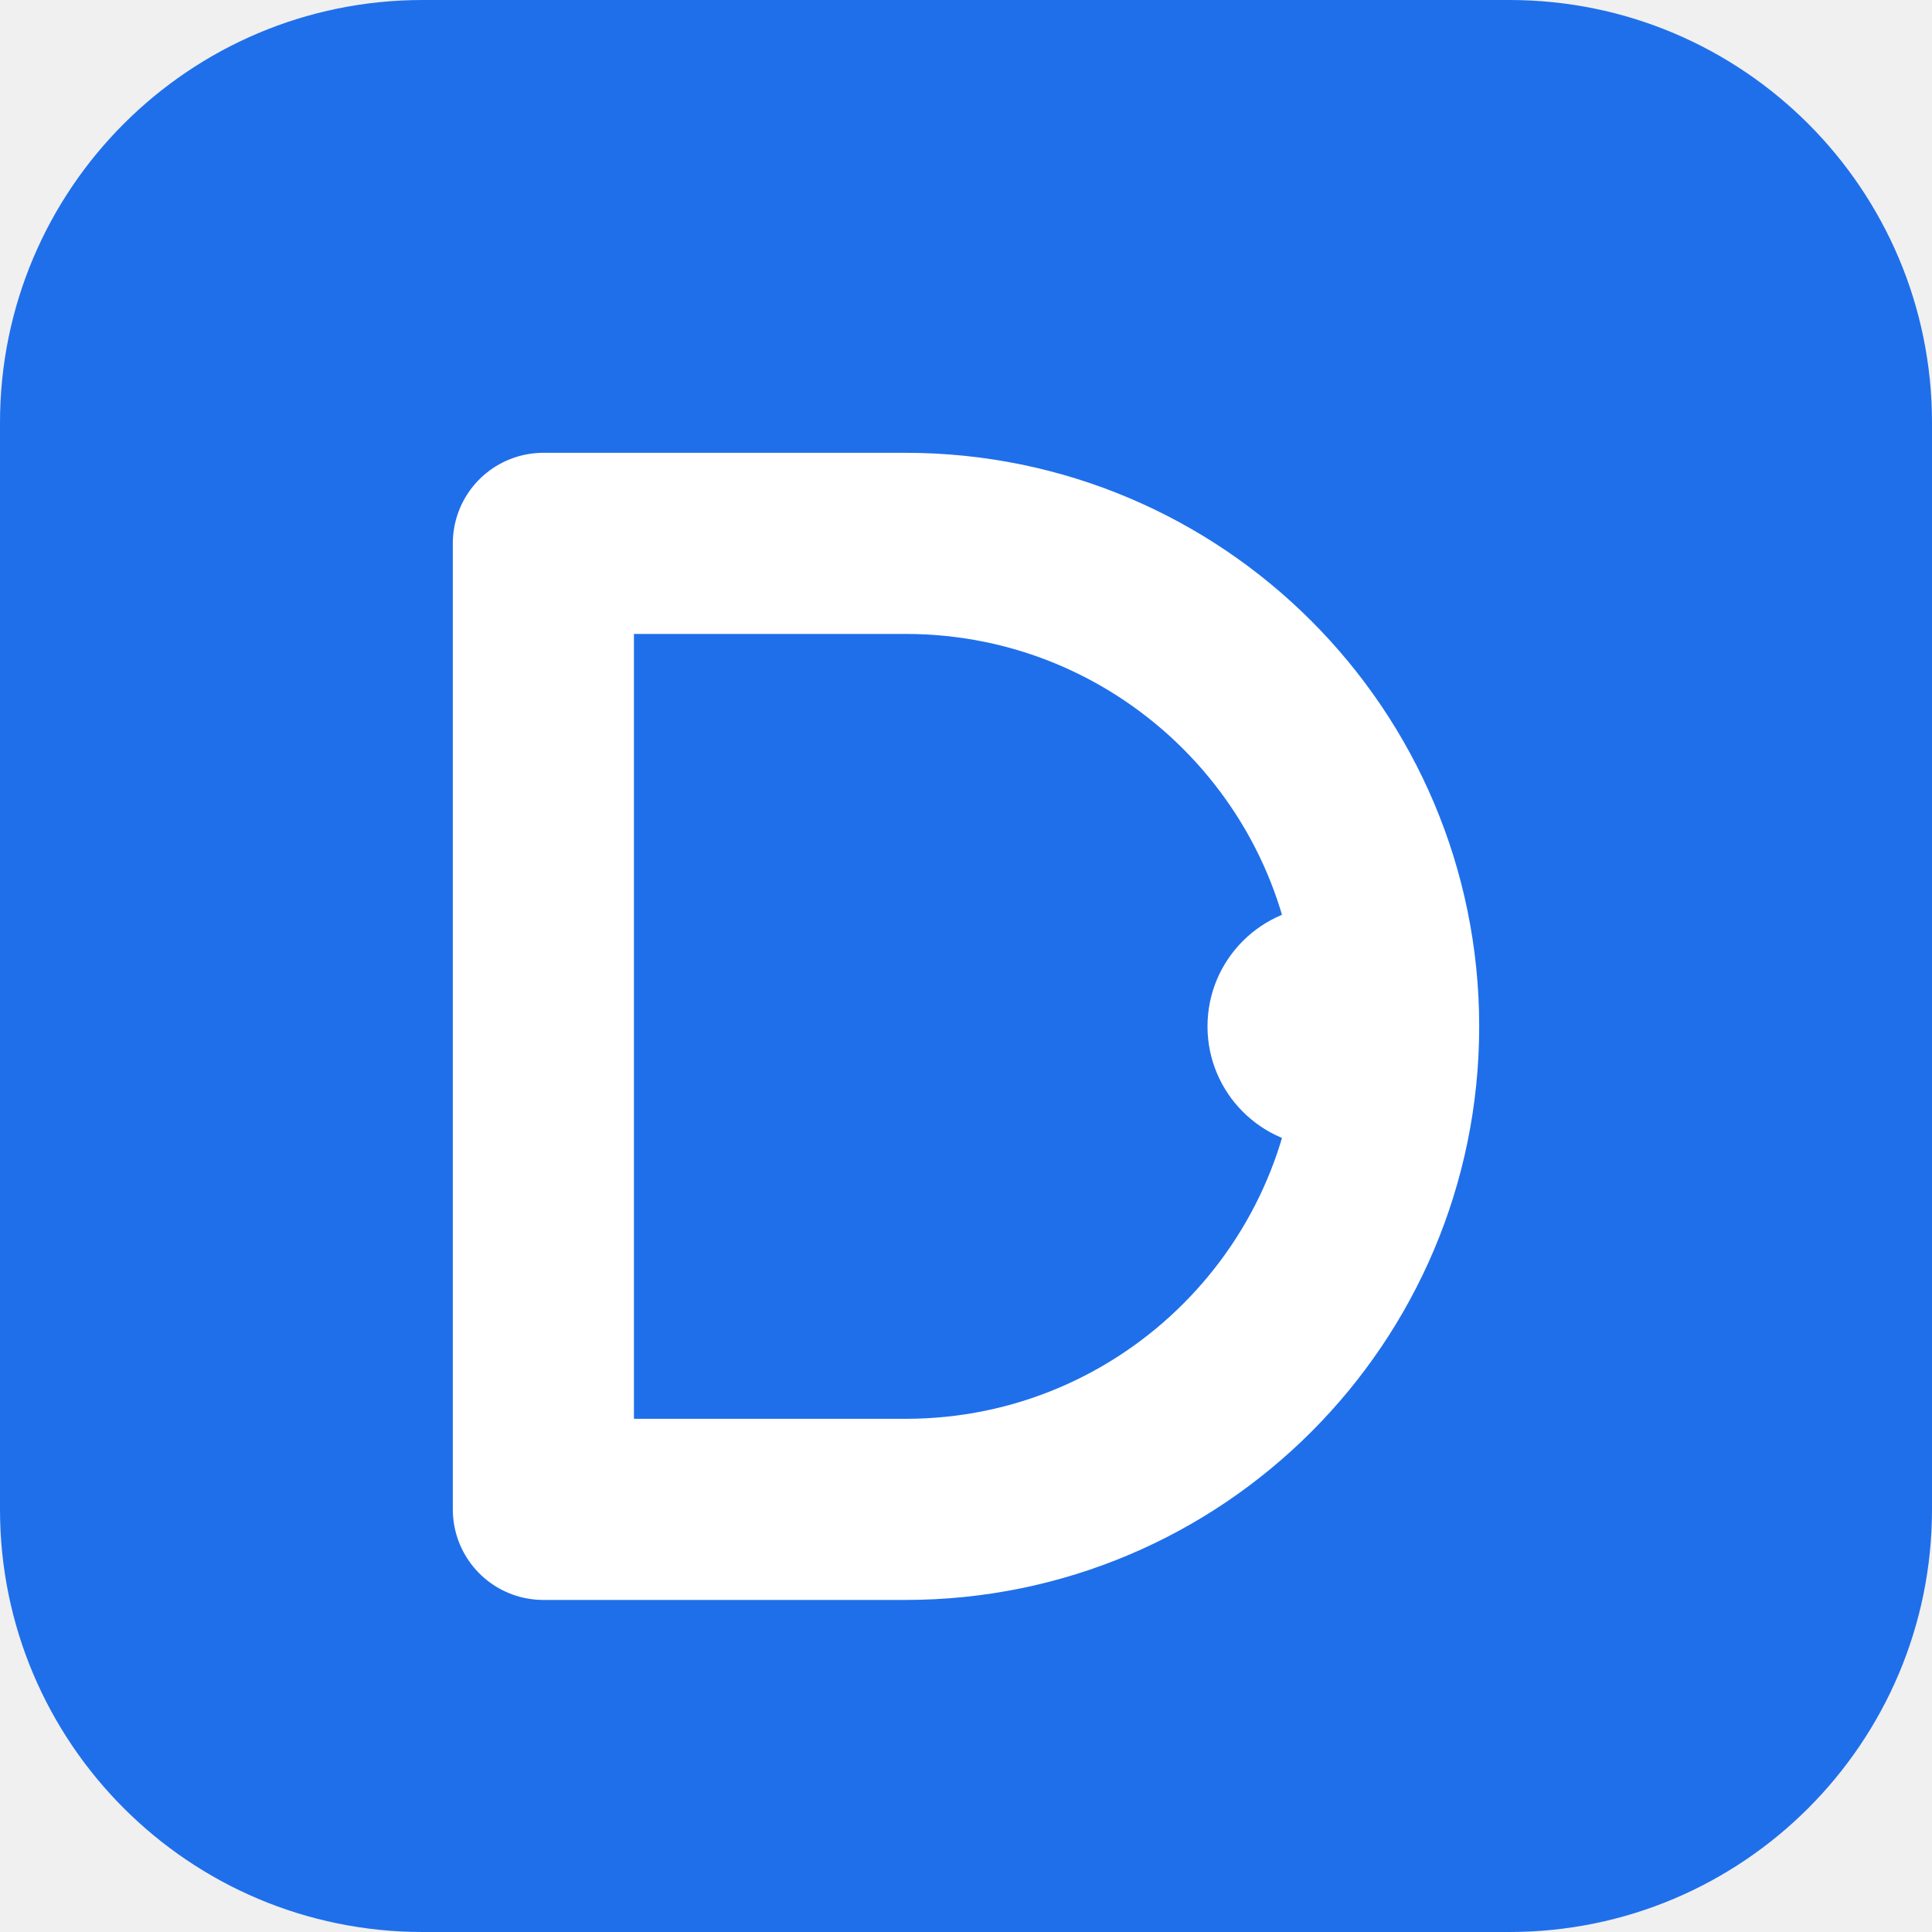
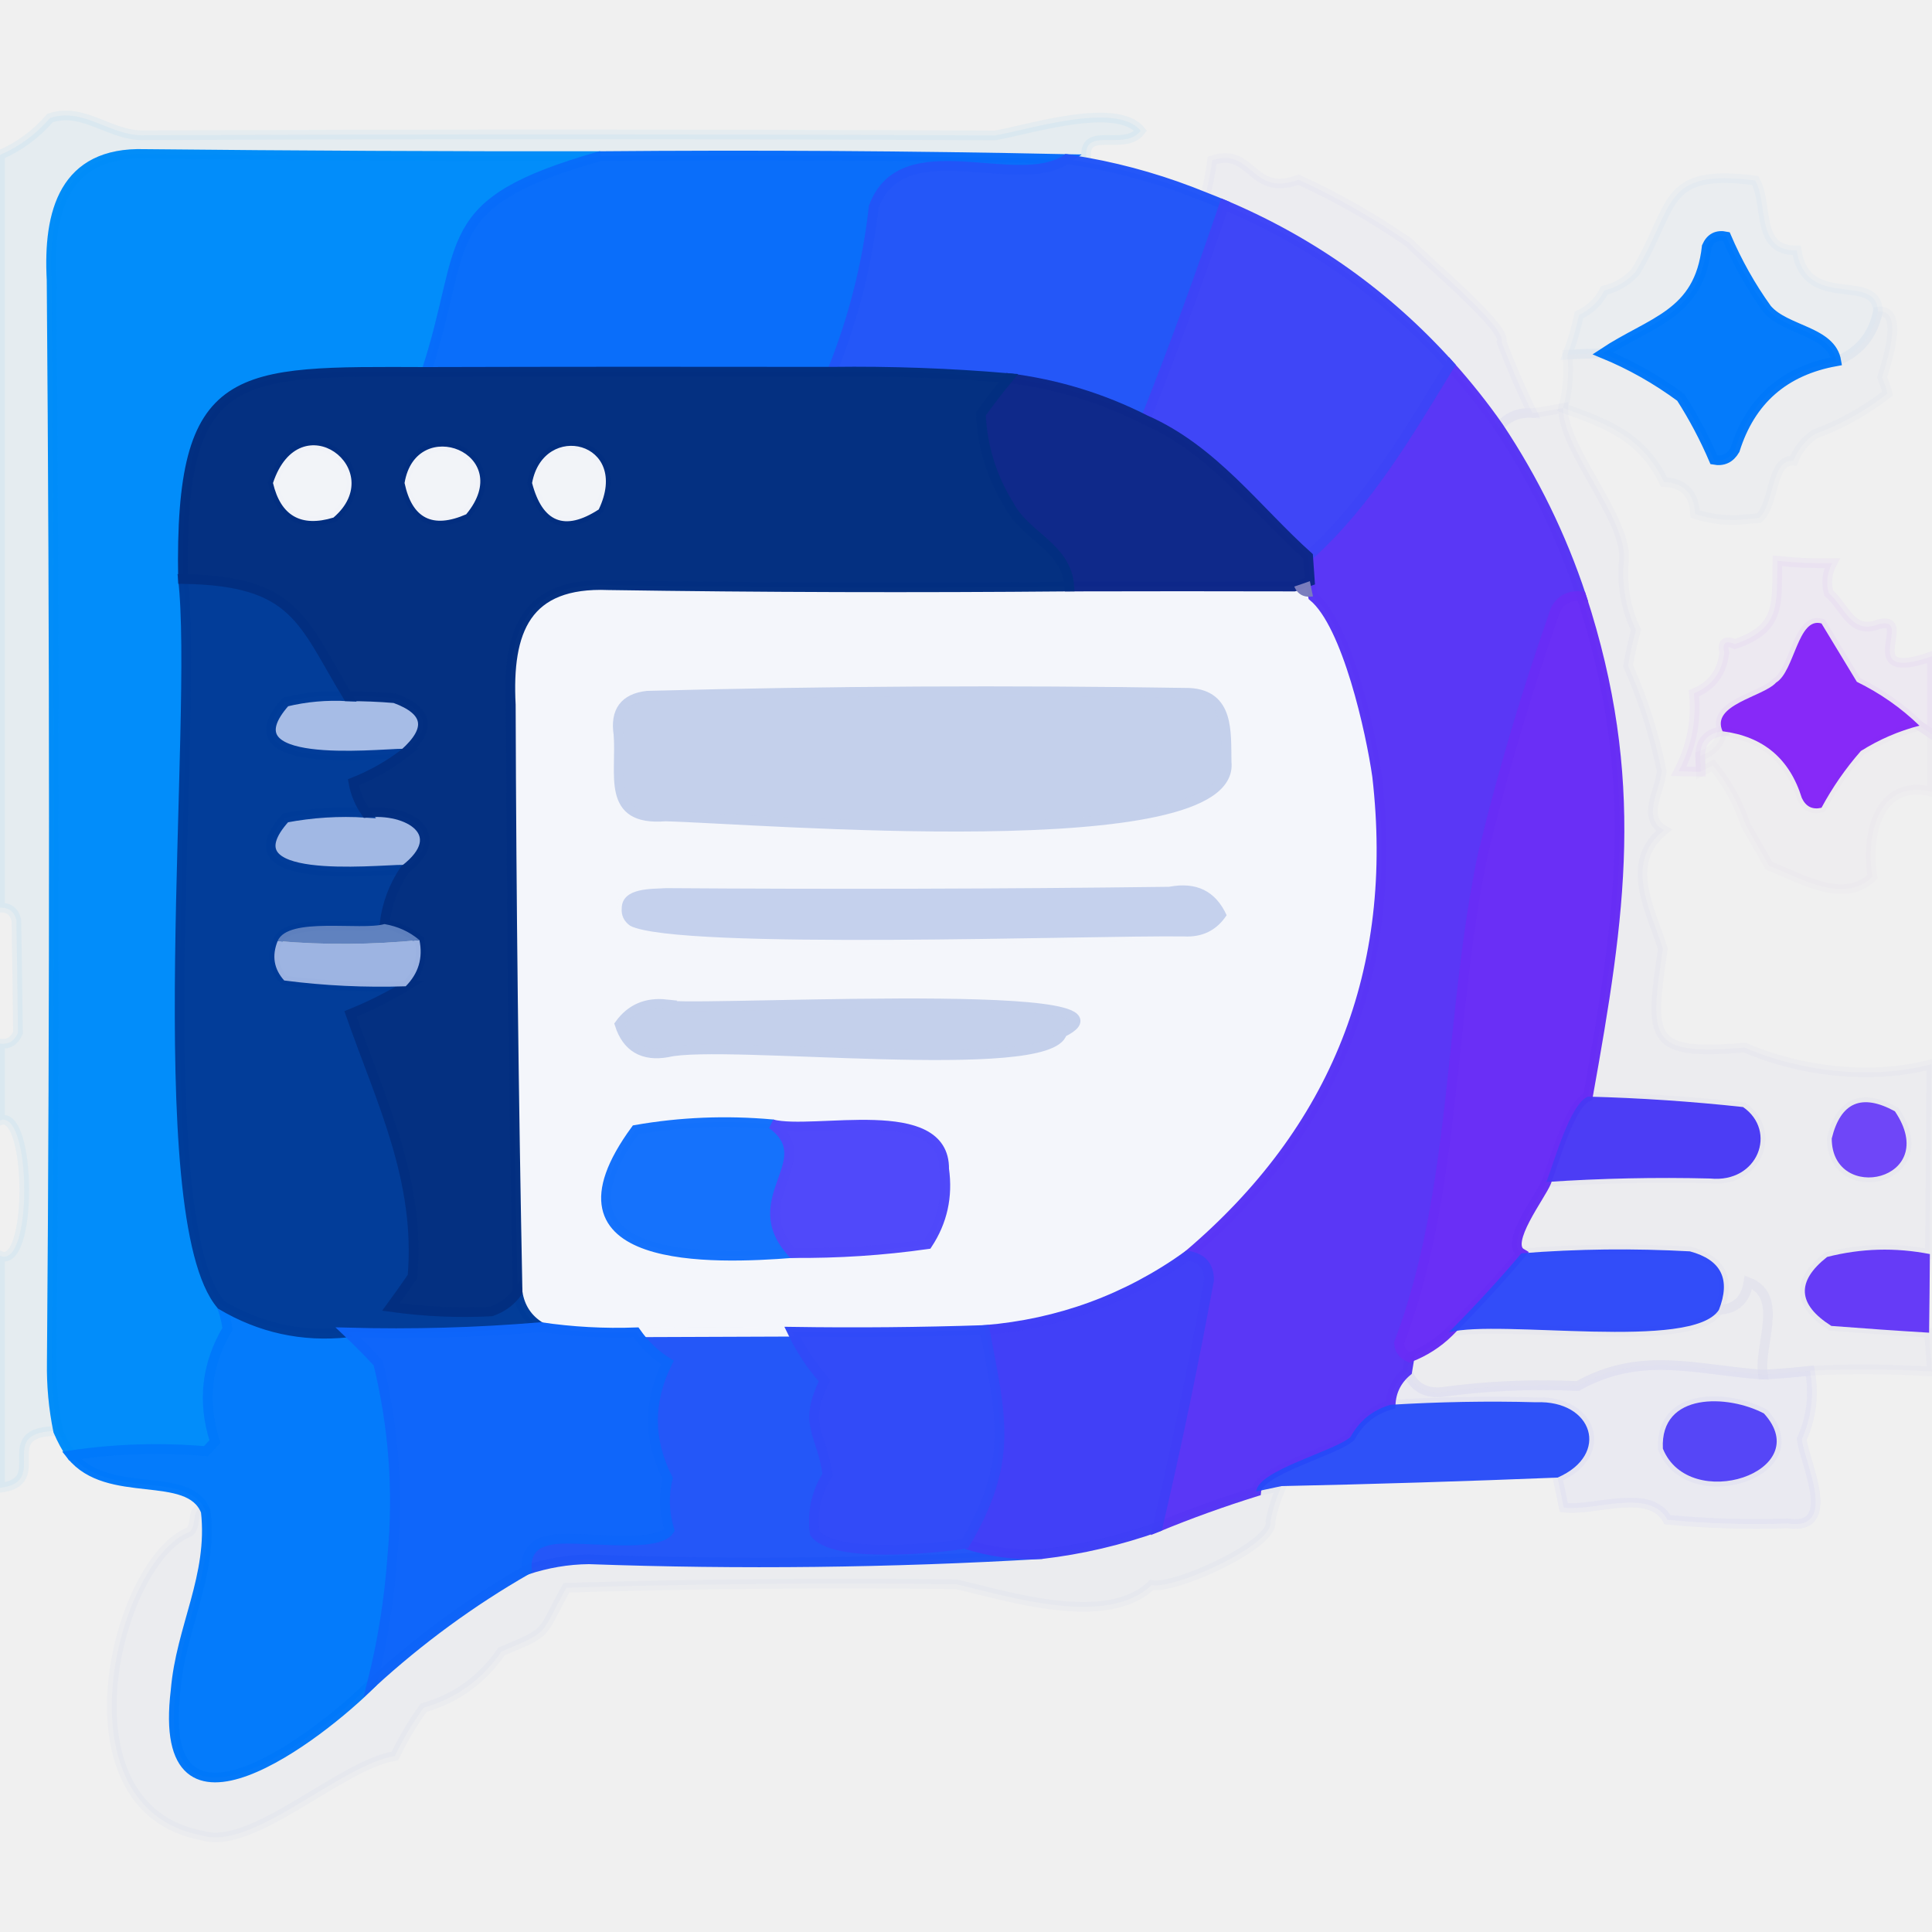
- <svg xmlns="http://www.w3.org/2000/svg" viewBox="0 0 64 64" width="64" height="64" role="img" aria-label="describeadmin">
-   <rect width="64" height="64" rx="14" fill="#1f6feb" />
-   <path d="M18 18h12a16 16 0 0 1 0 32H18z" fill="none" stroke="#fff" stroke-width="6" stroke-linejoin="round" />
-   <circle cx="44" cy="34" r="4" fill="#fff" />
+ <svg xmlns="http://www.w3.org/2000/svg" version="1.1" width="100px" height="100px" style="shape-rendering:geometricPrecision; text-rendering:geometricPrecision; image-rendering:optimizeQuality; fill-rule:evenodd; clip-rule:evenodd">
+   <g>
+     <path fill="#008cfa" fill-opacity="0.992" stroke="#008cfa" stroke-width="0.5" stroke-opacity="0.992" d="M 31.06,8.08 c -8.56,2.44 -6.77,4.36 -9,11.17 c -9.89,-0.03 -12.77,-0.27 -12.59,10.72 c 0.83,7 -1.91,33.03 1.98,37.57 c 0.16,0.4 0.26,0.81 0.32,1.24 c -1.09,1.84 -1.31,3.78 -0.65,5.83 c -0.15,0.16 -0.3,0.33 -0.46,0.5 c -2.33,-0.2 -4.65,-0.13 -6.97,0.21 c -0.27,-0.39 -0.49,-0.81 -0.68,-1.25 c -0.24,-1.17 -0.35,-2.36 -0.33,-3.56 c 0.15,-18.67 0.14,-37.35 -0.01,-56.02 c -0.19,-3.51 0.64,-6.65 4.81,-6.52 c 7.86,0.08 15.71,0.12 23.58,0.11 Z" />
+   </g>
+   <g>
+     <path fill="#069bfb" fill-opacity="0.047" stroke="#069bfb" stroke-width="0.5" stroke-opacity="0.047" d="M 56.26,8.41 c -0.35,-0.06 -0.7,-0.12 -1.05,-0.18 c -8.05,-0.17 -16.1,-0.22 -24.15,-0.15 c -7.87,0.01 -15.72,-0.03 -23.58,-0.11 c -4.17,-0.13 -5,3.01 -4.81,6.52 c 0.15,18.67 0.16,37.35 0.01,56.02 c -0.02,1.2 0.09,2.39 0.33,3.56 c -3.39,-0.03 -0.33,2.62 -3.01,2.94 c 0,-4 0,-8 0,-12.01 c 1.71,0.75 1.64,-7.64 0,-7.01 c 0,-1.33 0,-2.65 0,-3.97 c 0.44,0.05 0.75,-0.14 0.93,-0.56 c -0.02,-1.94 -0.05,-3.88 -0.08,-5.83 c -0.11,-0.45 -0.39,-0.67 -0.85,-0.65 c 0,-12.99 0,-25.97 0,-38.96 c 1,-0.43 1.86,-1.07 2.59,-1.91 c 1.75,-0.59 3.14,0.97 4.92,0.89 c 14.66,-0.06 29.32,-0.06 43.99,0.01 c 1.68,-0.28 6.3,-1.78 7.54,-0.24 c -0.87,1.14 -3.18,-0.42 -2.78,1.64 Z" />
+   </g>
+   <g>
+     <path fill="#086cfa" fill-opacity="0.988" stroke="#086cfa" stroke-width="0.5" stroke-opacity="0.988" d="M 31.06,8.08 c 8.05,-0.07 16.1,-0.02 24.15,0.15 c -2.54,1.75 -8.5,-1.57 -9.99,2.48 c -0.33,2.94 -1.05,5.78 -2.16,8.53 c -7,-0.01 -14,-0.01 -21,0.01 c 2.23,-6.81 0.44,-8.73 9,-11.17 Z" />
+   </g>
+   <g>
+     <path fill="#0179fb" fill-opacity="0.984" stroke="#0179fb" stroke-width="0.5" stroke-opacity="0.984" d="M 95.05,18.7 c -2.69,0.48 -4.44,2.01 -5.25,4.59 c -0.25,0.43 -0.61,0.6 -1.09,0.51 c -0.48,-1.12 -1.05,-2.2 -1.71,-3.23 c -1.26,-0.93 -2.6,-1.69 -4.04,-2.28 c 2.51,-1.67 4.99,-1.98 5.38,-5.53 c 0.2,-0.45 0.53,-0.62 1.01,-0.52 c 0.56,1.31 1.26,2.57 2.11,3.75 c 0.97,1.14 3.33,1.13 3.59,2.71 Z M 11.45,67.54 c 2.02,1.2 4.2,1.68 6.56,1.43 c 0.54,0.51 1.06,1.04 1.56,1.58 c 0.8,3.28 1.05,6.6 0.74,9.96 c -0.16,2.25 -0.51,4.46 -1.05,6.6 c -2.68,2.71 -11.25,9.3 -10.17,0.38 c 0.27,-3.26 1.94,-5.9 1.56,-9.26 c -0.86,-2.21 -5.06,-0.55 -6.96,-2.91 c 2.32,-0.34 4.64,-0.41 6.97,-0.21 c 0.16,-0.17 0.31,-0.34 0.46,-0.5 c -0.66,-2.05 -0.44,-3.99 0.65,-5.83 c -0.06,-0.43 -0.16,-0.84 -0.32,-1.24 Z" />
+   </g>
+   <g>
+     <path fill="#2255f8" fill-opacity="0.988" stroke="#2255f8" stroke-width="0.5" stroke-opacity="0.988" d="M 55.21,8.23 c 0.35,0.06 0.7,0.12 1.05,0.18 c 2.1,0.38 4.13,0.98 6.11,1.79 c 0.33,0.13 0.66,0.26 0.99,0.4 c -1.26,3.73 -2.62,7.44 -4.08,11.13 c -2.23,-1.13 -4.59,-1.85 -7.08,-2.16 c -3.04,-0.26 -6.09,-0.37 -9.14,-0.33 c 1.11,-2.75 1.83,-5.59 2.16,-8.53 c 1.49,-4.05 7.45,-0.73 9.99,-2.48 Z M 32.92,68.96 c 2.69,-0.01 5.38,-0.02 8.08,-0.03 c 0.44,0.92 1,1.77 1.68,2.53 c -1.15,2.32 -0.15,2.69 0.15,4.87 c -0.59,0.94 -0.8,1.95 -0.66,3.02 c 0.94,1.33 6.23,0.8 7.78,0.56 c 1.29,0.42 2.62,0.6 3.98,0.53 c -7.81,0.46 -15.63,0.55 -23.45,0.27 c -1.1,0.01 -2.17,0.2 -3.21,0.54 c -0.07,-0.86 0.33,-1.37 1.19,-1.53 c 1.17,-0.31 5.55,0.51 6.19,-0.52 c -0.27,-0.89 -0.3,-1.79 -0.09,-2.68 c -1.01,-1.99 -1.01,-3.99 -0.01,-6 c -0.65,-0.41 -1.19,-0.93 -1.63,-1.56 Z" />
+   </g>
+   <g>
+     <path fill="#4c44f3" fill-opacity="0.039" stroke="#4c44f3" stroke-width="0.5" stroke-opacity="0.039" d="M 72.84,70.98 c 0.3,0.77 0.88,1.13 1.73,1.08 c 2.36,-0.33 4.73,-0.43 7.09,-0.32 c 3.3,-1.84 6.08,-0.84 9.59,-0.59 c 0.81,-0.04 1.62,-0.11 2.43,-0.2 c 0.23,1.21 0.09,2.39 -0.42,3.54 c 0.12,1.18 1.94,4.77 -0.73,4.36 c -2.08,0.07 -4.15,0.01 -6.22,-0.19 c -0.93,-1.68 -3.79,-0.42 -5.37,-0.63 c -0.1,-0.52 -0.21,-1.03 -0.32,-1.55 c 2.74,-1.19 1.83,-4.02 -1.11,-3.9 c -2.51,-0.07 -5.02,-0.02 -7.53,0.13 c 0.03,-0.7 0.32,-1.28 0.86,-1.73 Z M 86.07,74.98 c 1.36,3.38 7.98,1.2 5.23,-1.82 c -1.85,-0.98 -5.38,-1.12 -5.23,1.82 Z" />
+   </g>
+   <g>
+     <path fill="#f4f6fb" fill-opacity="0.992" stroke="#f4f6fb" stroke-width="0.5" stroke-opacity="0.992" d="M 55.35,30.36 c 3.88,-0.01 7.76,-0.01 11.64,0 c 0.18,0.41 0.5,0.58 0.97,0.51 c 1.77,1.45 3,7.05 3.32,9.32 c 1.15,10.02 -2.12,18.29 -9.81,24.8 c -3.15,2.25 -6.65,3.53 -10.5,3.85 c -3.32,0.11 -6.65,0.14 -9.97,0.09 c -2.7,0.01 -5.39,0.02 -8.08,0.03 c -1.65,0.06 -3.3,-0.03 -4.93,-0.27 c -0.68,-0.41 -1.08,-1.02 -1.2,-1.81 c -0.2,-10.12 -0.32,-20.26 -0.35,-30.39 c -0.2,-3.85 0.78,-6.37 5.05,-6.2 c 7.95,0.12 15.9,0.14 23.86,0.07 Z M 32.01,38 c 0.17,2.07 -0.68,4.51 2.43,4.26 c 4.63,0.11 29.61,2.22 29.05,-2.82 c -0.03,-1.54 0.15,-3.47 -1.93,-3.58 c -9.35,-0.15 -18.7,-0.1 -28.06,0.15 c -1.17,0.13 -1.67,0.8 -1.49,1.99 Z M 32.18,47.01 c -0.03,0.38 0.12,0.68 0.44,0.91 c 2.5,1.27 23.98,0.48 28.66,0.55 c 0.96,0.05 1.7,-0.32 2.21,-1.1 c -0.57,-1.25 -1.56,-1.74 -2.98,-1.47 c -8.67,0.11 -17.35,0.13 -26.03,0.07 c -0.71,0.05 -2.28,-0.05 -2.3,1.04 Z M 32.07,53.02 c 0.38,1.19 1.22,1.68 2.49,1.45 c 2.88,-0.69 19.82,1.31 20.42,-1.02 c 5.25,-2.58 -21.03,-0.98 -20.5,-1.47 c -1.03,-0.11 -1.83,0.24 -2.41,1.04 Z M 41.02,64.86 c 2.35,0.02 4.68,-0.13 6.99,-0.46 c 0.77,-1.17 1.06,-2.46 0.86,-3.89 c 0.04,-3.57 -6.74,-1.76 -8.91,-2.32 c -2.38,-0.21 -4.73,-0.12 -7.06,0.29 c -5.18,7.08 4.08,6.69 8.12,6.38 Z" />
+   </g>
+   <g>
+     <path fill="#c4d0ec" fill-opacity="0.992" d="M 32.18,47.01 c 0.02,-1.09 1.59,-0.99 2.3,-1.04 c 8.68,0.06 17.36,0.04 26.03,-0.07 c 1.42,-0.27 2.41,0.22 2.98,1.47 c -0.51,0.78 -1.25,1.15 -2.21,1.1 c -4.68,-0.07 -26.16,0.72 -28.66,-0.55 c -0.32,-0.23 -0.47,-0.53 -0.44,-0.91 Z" />
+   </g>
+   <g>
+     <path fill="#0190f3" fill-opacity="0.027" stroke="#0190f3" stroke-width="0.5" stroke-opacity="0.027" d="M 90.85,9.34 c 0.7,1.26 0,3.66 2.15,3.62 c 0.47,3.18 4.17,1.07 4.2,3.17 c -0.26,1.25 -0.98,2.1 -2.15,2.57 c -0.26,-1.58 -2.62,-1.57 -3.59,-2.71 c -0.85,-1.18 -1.55,-2.44 -2.11,-3.75 c -0.48,-0.1 -0.81,0.07 -1.01,0.52 c -0.39,3.55 -2.87,3.86 -5.38,5.53 c -0.61,0.01 -1.22,0.03 -1.83,0.07 c 0.25,-0.67 0.45,-1.36 0.6,-2.06 c 0.59,-0.28 1.03,-0.7 1.31,-1.27 c 0.62,-0.15 1.16,-0.47 1.6,-0.94 c 2.09,-3.43 1.31,-5.38 6.21,-4.75 Z" />
+   </g>
+   <g>
+     <path fill="#5654fa" fill-opacity="0.02" stroke="#5654fa" stroke-width="0.5" stroke-opacity="0.02" d="M 62.74,8.3 c 2.09,-0.71 2,1.92 4.47,1 c 2,0.91 3.92,2.01 5.75,3.28 c 0.66,0.76 5.11,4.42 4.76,5.12 c 0.49,1.27 1.02,2.5 1.6,3.68 c -0.71,-0.05 -1.29,0.19 -1.74,0.73 c -0.78,-1.12 -1.63,-2.18 -2.54,-3.2 c -3.27,-3.64 -7.17,-6.41 -11.68,-8.31 c -0.33,-0.14 -0.66,-0.27 -0.99,-0.4 c 0.16,-0.63 0.29,-1.26 0.37,-1.9 Z" />
+   </g>
+   <g>
+     <path fill="#5936f6" fill-opacity="0.992" stroke="#5936f6" stroke-width="0.5" stroke-opacity="0.992" d="M 75.04,18.91 c 0.91,1.02 1.76,2.08 2.54,3.2 c 1.81,2.72 3.24,5.64 4.27,8.75 c -0.6,-0.06 -1.04,0.16 -1.33,0.67 c -1.46,4.14 -2.72,8.35 -3.76,12.64 c -1.75,8.19 -1.36,17.51 -4.35,25.35 c 0.03,0.36 0.21,0.61 0.55,0.74 c -0.04,0.24 -0.08,0.48 -0.12,0.72 c -0.54,0.45 -0.83,1.03 -0.86,1.73 c -0.92,0.26 -1.61,0.82 -2.08,1.67 c -0.86,0.75 -4.79,1.72 -4.88,2.82 c -1.73,0.54 -3.43,1.15 -5.1,1.84 c 0.99,-4.23 1.87,-8.49 2.66,-12.77 c 0.01,-0.74 -0.36,-1.16 -1.11,-1.28 c 7.69,-6.51 10.96,-14.78 9.81,-24.8 c -0.32,-2.27 -1.55,-7.87 -3.32,-9.32 c -0.06,-0.26 -0.11,-0.52 -0.16,-0.79 c -0.03,-0.42 -0.06,-0.85 -0.09,-1.28 c 3.1,-2.78 5.22,-6.45 7.33,-9.89 Z" />
+   </g>
+   <g>
+     <path fill="#403ff7" fill-opacity="0.992" stroke="#403ff7" stroke-width="0.5" stroke-opacity="0.992" d="M 61.47,64.99 c 0.75,0.12 1.12,0.54 1.11,1.28 c -0.79,4.28 -1.67,8.54 -2.66,12.77 c -1.94,0.69 -3.94,1.16 -5.99,1.4 c -1.36,0.07 -2.69,-0.11 -3.98,-0.53 c 2.56,-4.32 1.85,-6.61 1.02,-11.07 c 3.85,-0.32 7.35,-1.6 10.5,-3.85 Z" />
+   </g>
+   <g>
+     <path fill="#314af8" fill-opacity="0.992" stroke="#314af8" stroke-width="0.5" stroke-opacity="0.992" d="M 41,68.93 c 3.32,0.05 6.65,0.02 9.97,-0.09 c 0.83,4.46 1.54,6.75 -1.02,11.07 c -1.55,0.24 -6.84,0.77 -7.78,-0.56 c -0.14,-1.07 0.07,-2.08 0.66,-3.02 c -0.3,-2.18 -1.3,-2.55 -0.15,-4.87 c -0.68,-0.76 -1.24,-1.61 -1.68,-2.53 Z" />
+   </g>
+   <g>
+     <path fill="#3d44f7" fill-opacity="0.988" stroke="#3d44f7" stroke-width="0.5" stroke-opacity="0.988" d="M 63.36,10.6 c 4.51,1.9 8.41,4.67 11.68,8.31 c -2.11,3.44 -4.23,7.11 -7.33,9.89 c -2.68,-2.4 -4.9,-5.52 -8.43,-7.07 c 1.46,-3.69 2.82,-7.4 4.08,-11.13 Z" />
+   </g>
+   <g>
+     <path fill="#0e2889" fill-opacity="0.992" stroke="#0e2889" stroke-width="0.5" stroke-opacity="0.992" d="M 52.2,19.57 c 2.49,0.31 4.85,1.03 7.08,2.16 c 3.53,1.55 5.75,4.67 8.43,7.07 c 0.03,0.43 0.06,0.86 0.09,1.28 c -0.27,0.1 -0.54,0.19 -0.81,0.28 c -3.88,-0.01 -7.76,-0.01 -11.64,0 c -0.14,-2.05 -2.24,-2.57 -3.11,-4.2 c -0.9,-1.45 -1.39,-3.02 -1.47,-4.73 c 0.45,-0.63 0.92,-1.25 1.43,-1.86 Z" />
+   </g>
+   <g>
+     <path fill="#1471fc" fill-opacity="0.992" stroke="#1471fc" stroke-width="0.5" stroke-opacity="0.992" d="M 39.96,58.19 c 2.57,1.9 -1.55,3.86 1.06,6.67 c -4.04,0.31 -13.3,0.7 -8.12,-6.38 c 2.33,-0.41 4.68,-0.5 7.06,-0.29 Z" />
+   </g>
+   <g>
+     <path fill="#4f48fa" fill-opacity="0.992" stroke="#4f48fa" stroke-width="0.5" stroke-opacity="0.992" d="M 39.96,58.19 c 2.17,0.56 8.95,-1.25 8.91,2.32 c 0.2,1.43 -0.09,2.72 -0.86,3.89 c -2.31,0.33 -4.64,0.48 -6.99,0.46 c -2.61,-2.81 1.51,-4.77 -1.06,-6.67 Z" />
+   </g>
+   <g>
+     <path fill="#682df5" fill-opacity="0.988" stroke="#682df5" stroke-width="0.5" stroke-opacity="0.988" d="M 81.85,30.86 c 3.09,9.47 2.04,16.44 0.34,25.9 c -0.94,0.39 -1.75,3.4 -2.15,4.42 c -0.28,0.71 -2.19,3.16 -1.29,3.69 c -1.2,1.42 -2.46,2.78 -3.76,4.09 c -0.58,0.57 -1.26,1 -2.03,1.3 c -0.34,-0.13 -0.52,-0.38 -0.55,-0.74 c 2.99,-7.84 2.6,-17.16 4.35,-25.35 c 1.04,-4.29 2.3,-8.5 3.76,-12.64 c 0.29,-0.51 0.73,-0.73 1.33,-0.67 Z" />
+   </g>
+   <g>
+     <path fill="#5839f6" fill-opacity="0.02" stroke="#5839f6" stroke-width="0.5" stroke-opacity="0.02" d="M 79.32,21.38 c 0.54,-0.07 1.07,-0.16 1.59,-0.26 c -0.06,2.05 3.28,5.7 3.15,7.82 c -0.13,1.29 0.07,2.51 0.62,3.67 c -0.17,0.61 -0.31,1.23 -0.41,1.85 c 0.78,1.76 1.36,3.58 1.74,5.46 c -0.08,0.99 -1.05,2.39 0.11,3.05 c -2.1,1.71 -0.67,4.13 -0.05,6.15 c -0.7,4.68 -0.76,5.53 4.23,5.1 c 2.87,1.25 6.6,1.69 9.67,0.86 c -0.03,3.27 -0.05,6.55 -0.08,9.83 c -1.79,-0.35 -3.56,-0.3 -5.32,0.15 c -1.61,1.27 -1.53,2.46 0.22,3.57 c 1.69,0.13 3.38,0.25 5.06,0.35 c 0.05,0.67 0.1,1.34 0.15,2.01 c -2.11,-0.13 -4.21,-0.15 -6.32,-0.04 c -0.81,0.09 -1.62,0.16 -2.43,0.2 c -0.25,-1.48 1.14,-4.07 -0.75,-4.78 c -0.14,0.91 -0.65,1.38 -1.53,1.43 c 0.62,-1.58 0.13,-2.59 -1.5,-3.03 c -2.9,-0.16 -5.81,-0.13 -8.72,0.1 c -0.9,-0.53 1.01,-2.98 1.29,-3.69 c 2.82,-0.19 5.65,-0.25 8.48,-0.18 c 2.48,0.25 3.49,-2.46 1.7,-3.7 c -2.66,-0.29 -5.34,-0.47 -8.03,-0.54 c 1.7,-9.46 2.75,-16.43 -0.34,-25.9 c -1.03,-3.11 -2.46,-6.03 -4.27,-8.75 c 0.45,-0.54 1.03,-0.78 1.74,-0.73 Z M 94.81,58.93 c 0.01,3.41 5.7,2.19 3.27,-1.41 c -1.72,-0.94 -2.81,-0.47 -3.27,1.41 Z" />
+   </g>
+   <g>
+     <path fill="#8e33f6" fill-opacity="0.039" stroke="#8e33f6" stroke-width="0.5" stroke-opacity="0.039" d="M 92,29.03 c 0.94,0.1 1.88,0.14 2.83,0.12 c -0.26,0.49 -0.32,1.01 -0.18,1.54 c 0.89,0.79 1.18,2.17 2.59,1.62 c 1.93,-0.49 -1.3,3.09 2.76,1.66 c 0,1.35 0,2.69 0,4.03 c -0.22,-0.15 -0.43,-0.3 -0.65,-0.44 c -0.96,-0.93 -2.04,-1.68 -3.24,-2.27 c -0.61,-1.01 -1.22,-2.01 -1.83,-3.02 c -1.23,-0.36 -1.39,2.48 -2.35,3.06 c -0.67,0.74 -3.4,1.14 -2.77,2.52 c -0.76,0.09 -1.15,0.51 -1.16,1.27 c 0.01,0.27 0.02,0.55 0.03,0.82 c -0.38,0 -0.76,-0.01 -1.14,-0.02 c 0.66,-1.27 0.93,-2.61 0.79,-4.03 c 0.94,-0.39 1.46,-1.1 1.57,-2.11 c -0.12,-0.5 0.06,-0.65 0.55,-0.44 c 2.42,-0.83 2.15,-2.08 2.2,-4.31 Z" />
+   </g>
+   <g>
+     <path fill="#a0b7e3" fill-opacity="0.992" d="M 18.95,42.07 c 2.17,-0.27 4.4,1.1 2,2.94 c -1.62,0.01 -9.38,0.87 -6.17,-2.68 c 1.37,-0.26 2.77,-0.35 4.17,-0.26 Z" />
+   </g>
+   <g>
+     <path fill="#a5bbe5" fill-opacity="0.992" d="M 18,36.04 c 0.81,0 1.62,0.03 2.43,0.1 c 1.76,0.64 1.93,1.59 0.5,2.86 c -1.61,0.03 -9.32,0.88 -6.15,-2.67 c 1.06,-0.26 2.13,-0.35 3.22,-0.29 Z" />
+   </g>
+   <g>
+     <path fill="#013c98" fill-opacity="0.992" stroke="#013c98" stroke-width="0.5" stroke-opacity="0.992" d="M 9.47,29.97 c 5.87,0.09 6.17,2.2 8.53,6.07 c -1.09,-0.06 -2.16,0.03 -3.22,0.29 c -3.17,3.55 4.54,2.7 6.15,2.67 c -0.8,0.61 -1.68,1.11 -2.64,1.49 c 0.1,0.57 0.32,1.1 0.66,1.58 c -1.4,-0.09 -2.8,0 -4.17,0.26 c -3.21,3.55 4.55,2.69 6.17,2.68 c -0.58,0.86 -0.93,1.8 -1.05,2.82 c -1.22,0.35 -5.01,-0.4 -5.53,0.88 c -0.31,0.77 -0.19,1.45 0.34,2.04 c 2.08,0.27 4.18,0.37 6.29,0.3 c -0.92,0.55 -1.87,1.03 -2.86,1.43 c 1.59,4.54 3.63,8.6 3.21,13.59 c -0.36,0.53 -0.74,1.06 -1.12,1.58 c 1.71,0.24 3.44,0.32 5.2,0.23 c 0.56,-0.19 1.01,-0.52 1.36,-1 c 0.12,0.79 0.52,1.4 1.2,1.81 c -3.32,0.28 -6.64,0.37 -9.98,0.28 c -2.36,0.25 -4.54,-0.23 -6.56,-1.43 c -3.89,-4.54 -1.15,-30.57 -1.98,-37.57 Z" />
+   </g>
+   <g>
+     <path fill="#0e65fa" fill-opacity="0.992" stroke="#0e65fa" stroke-width="0.5" stroke-opacity="0.992" d="M 18.01,68.97 c 3.34,0.09 6.66,0 9.98,-0.28 c 1.63,0.24 3.28,0.33 4.93,0.27 c 0.44,0.63 0.98,1.15 1.63,1.56 c -1,2.01 -1,4.01 0.01,6 c -0.21,0.89 -0.18,1.79 0.09,2.68 c -0.64,1.03 -5.02,0.21 -6.19,0.52 c -0.86,0.16 -1.26,0.67 -1.19,1.53 c -2.88,1.65 -5.55,3.61 -8.01,5.86 c 0.54,-2.14 0.89,-4.35 1.05,-6.6 c 0.31,-3.36 0.06,-6.68 -0.74,-9.96 c -0.5,-0.54 -1.02,-1.07 -1.56,-1.58 Z" />
+   </g>
+   <g>
+     <path fill="#0d49df" fill-opacity="0.02" stroke="#0d49df" stroke-width="0.5" stroke-opacity="0.02" d="M 65.02,77.2 c 0.44,-0.09 0.88,-0.19 1.31,-0.28 c -0.25,0.58 -0.45,1.19 -0.57,1.82 c 0.27,1.16 -4.94,3.55 -6.15,3.3 c -2.32,2.22 -7.38,0.59 -10.12,-0.04 c -6.73,-0.08 -13.46,-0.02 -20.17,0.18 c -1.4,2.5 -0.78,2.21 -3.36,3.3 c -1.01,1.46 -2.35,2.43 -4.03,2.91 c -0.58,0.8 -1.07,1.63 -1.49,2.5 c -2.8,0.45 -7.38,4.92 -9.96,4.12 c -7.72,-1.42 -4.43,-14.32 -0.65,-15.73 c 0.41,-0.4 0.02,-1.49 0.82,-1.05 c 0.38,3.36 -1.29,6 -1.56,9.26 c -1.08,8.92 7.49,2.33 10.17,-0.38 c 2.46,-2.25 5.13,-4.21 8.01,-5.86 c 1.04,-0.34 2.11,-0.53 3.21,-0.54 c 7.82,0.28 15.64,0.19 23.45,-0.27 c 2.05,-0.24 4.05,-0.71 5.99,-1.4 c 1.67,-0.69 3.37,-1.3 5.1,-1.84 Z" />
+   </g>
+   <g>
+     <path fill="#032f80" fill-opacity="0.992" stroke="#032f80" stroke-width="0.5" stroke-opacity="0.992" d="M 22.06,19.25 c 7,-0.02 14,-0.02 21,-0.01 c 3.05,-0.04 6.1,0.07 9.14,0.33 c -0.51,0.61 -0.98,1.23 -1.43,1.86 c 0.08,1.71 0.57,3.28 1.47,4.73 c 0.87,1.63 2.97,2.15 3.11,4.2 c -7.96,0.07 -15.91,0.05 -23.86,-0.07 c -4.27,-0.17 -5.25,2.35 -5.05,6.2 c 0.03,10.13 0.15,20.27 0.35,30.39 c -0.35,0.48 -0.8,0.81 -1.36,1 c -1.76,0.09 -3.49,0.01 -5.2,-0.23 c 0.38,-0.52 0.76,-1.05 1.12,-1.58 c 0.42,-4.99 -1.62,-9.05 -3.21,-13.59 c 0.99,-0.4 1.94,-0.88 2.86,-1.43 c 0.66,-0.67 0.9,-1.46 0.71,-2.39 c -0.52,-0.44 -1.12,-0.71 -1.81,-0.83 c 0.12,-1.02 0.47,-1.96 1.05,-2.82 c 2.4,-1.84 0.17,-3.21 -2,-2.94 c -0.34,-0.48 -0.56,-1.01 -0.66,-1.58 c 0.96,-0.38 1.84,-0.88 2.64,-1.49 c 1.43,-1.27 1.26,-2.22 -0.5,-2.86 c -0.81,-0.07 -1.62,-0.1 -2.43,-0.1 c -2.36,-3.87 -2.66,-5.98 -8.53,-6.07 c -0.18,-10.99 2.7,-10.75 12.59,-10.72 Z M 14.13,25 c 0.4,1.7 1.45,2.3 3.13,1.79 c 2.9,-2.49 -1.74,-5.98 -3.13,-1.79 Z M 20.94,25 c 0.39,1.84 1.45,2.38 3.19,1.62 c 2.62,-3.15 -2.6,-5.19 -3.19,-1.62 Z M 27.54,25 c 0.54,2.05 1.69,2.51 3.45,1.37 c 1.68,-3.52 -2.86,-4.59 -3.45,-1.37 Z" />
+   </g>
+   <g>
+     <path fill="#f2f4f8" fill-opacity="0.996" d="M 14.13,25 c 1.39,-4.19 6.03,-0.7 3.13,1.79 c -1.68,0.51 -2.73,-0.09 -3.13,-1.79 Z M 20.94,25 c 0.59,-3.57 5.81,-1.53 3.19,1.62 c -1.74,0.76 -2.8,0.22 -3.19,-1.62 Z M 27.54,25 c 0.59,-3.22 5.13,-2.15 3.45,1.37 c -1.76,1.14 -2.91,0.68 -3.45,-1.37 Z" />
+   </g>
+   <g>
+     <path fill="#9cb3e1" fill-opacity="0.992" d="M 14.37,48.71 c 2.45,0.21 4.9,0.19 7.34,-0.05 c 0.19,0.93 -0.05,1.72 -0.71,2.39 c -2.11,0.07 -4.21,-0.03 -6.29,-0.3 c -0.53,-0.59 -0.65,-1.27 -0.34,-2.04 Z" />
+   </g>
+   <g>
+     <path fill="#6539f9" fill-opacity="0.922" d="M 94.81,58.93 c 0.46,-1.88 1.55,-2.35 3.27,-1.41 c 2.43,3.6 -3.26,4.82 -3.27,1.41 Z" />
+   </g>
+   <g>
+     <path fill="#5f81be" fill-opacity="0.992" d="M 19.9,47.83 c 0.69,0.12 1.29,0.39 1.81,0.83 c -2.44,0.24 -4.89,0.26 -7.34,0.05 c 0.52,-1.28 4.31,-0.53 5.53,-0.88 Z" />
+   </g>
+   <g>
+     <path fill="#7a7dbd" fill-opacity="0.992" d="M 66.99,30.36 c 0.27,-0.09 0.54,-0.18 0.81,-0.28 c 0.05,0.27 0.1,0.53 0.16,0.79 c -0.47,0.07 -0.79,-0.1 -0.97,-0.51 Z" />
+   </g>
+   <g>
+     <path fill="#c4d0eb" fill-opacity="0.996" stroke="#c4d0eb" stroke-width="0.5" stroke-opacity="0.996" d="M 32.01,38 c -0.18,-1.19 0.32,-1.86 1.49,-1.99 c 9.36,-0.25 18.71,-0.3 28.06,-0.15 c 2.08,0.11 1.9,2.04 1.93,3.58 c 0.56,5.04 -24.42,2.93 -29.05,2.82 c -3.11,0.25 -2.26,-2.19 -2.43,-4.26 Z M 32.07,53.02 c 0.58,-0.8 1.38,-1.15 2.41,-1.04 c -0.53,0.49 25.75,-1.11 20.5,1.47 c -0.6,2.33 -17.54,0.33 -20.42,1.02 c -1.27,0.23 -2.11,-0.26 -2.49,-1.45 Z" />
+   </g>
+   <g>
+     <path fill="#0255e5" fill-opacity="0.016" stroke="#0255e5" stroke-width="0.5" stroke-opacity="0.016" d="M 97.2,16.13 c 1.43,-0.19 0.4,2.76 0.22,3.4 c 0.11,0.28 0.21,0.55 0.28,0.84 c -1.14,0.89 -2.39,1.59 -3.77,2.1 c -0.51,0.35 -0.88,0.81 -1.1,1.38 c -1.19,-0.09 -0.95,2.24 -1.79,2.97 c -0.39,0.03 -0.79,0.06 -1.18,0.1 c -0.73,0.01 -1.43,-0.09 -2.12,-0.31 c -0.05,-1.06 -0.59,-1.62 -1.61,-1.66 c -1.14,-2.35 -2.93,-3.01 -5.22,-3.83 c 0.24,-0.91 0.31,-1.83 0.22,-2.76 c 0.61,-0.04 1.22,-0.06 1.83,-0.07 c 1.44,0.59 2.78,1.35 4.04,2.28 c 0.66,1.03 1.23,2.11 1.71,3.23 c 0.48,0.09 0.84,-0.08 1.09,-0.51 c 0.81,-2.58 2.56,-4.11 5.25,-4.59 c 1.17,-0.47 1.89,-1.32 2.15,-2.57 Z" />
+   </g>
+   <g>
+     <path fill="#254af8" fill-opacity="0.953" d="M 71.98,72.71 c 2.51,-0.15 5.02,-0.2 7.53,-0.13 c 2.94,-0.12 3.85,2.71 1.11,3.9 c -4.76,0.19 -9.52,0.34 -14.29,0.44 c -0.43,0.09 -0.87,0.19 -1.31,0.28 c 0.09,-1.1 4.02,-2.07 4.88,-2.82 c 0.47,-0.85 1.16,-1.41 2.08,-1.67 Z" />
+   </g>
+   <g>
+     <path fill="#2d48f9" fill-opacity="0.969" d="M 78.75,64.87 c 2.91,-0.23 5.82,-0.26 8.72,-0.1 c 1.63,0.44 2.12,1.45 1.5,3.03 c -1.38,2.14 -11.32,0.47 -13.98,1.16 c 1.3,-1.31 2.56,-2.67 3.76,-4.09 Z" />
+   </g>
+   <g>
+     <path fill="#3539f2" fill-opacity="0.02" stroke="#3539f2" stroke-width="0.5" stroke-opacity="0.02" d="M 91.25,71.15 c -3.51,-0.25 -6.29,-1.25 -9.59,0.59 c -2.36,-0.11 -4.73,-0.01 -7.09,0.32 c -0.85,0.05 -1.43,-0.31 -1.73,-1.08 c 0.04,-0.24 0.08,-0.48 0.12,-0.72 c 0.77,-0.3 1.45,-0.73 2.03,-1.3 c 2.66,-0.69 12.6,0.98 13.98,-1.16 c 0.88,-0.05 1.39,-0.52 1.53,-1.43 c 1.89,0.71 0.5,3.3 0.75,4.78 Z" />
+   </g>
+   <g>
+     <path fill="#8220f8" fill-opacity="0.953" d="M 99.35,37.56 c -1.08,0.28 -2.09,0.72 -3.03,1.31 c -0.79,0.9 -1.47,1.88 -2.04,2.94 c -0.47,0.11 -0.81,-0.06 -1.02,-0.51 c -0.63,-2.03 -1.99,-3.18 -4.1,-3.45 c -0.63,-1.38 2.1,-1.78 2.77,-2.52 c 0.96,-0.58 1.12,-3.42 2.35,-3.06 c 0.61,1.01 1.22,2.01 1.83,3.02 c 1.2,0.59 2.28,1.34 3.24,2.27 Z" />
+   </g>
+   <g>
+     <path fill="#681ae9" fill-opacity="0.012" stroke="#681ae9" stroke-width="0.5" stroke-opacity="0.012" d="M 89.16,37.85 c 2.11,0.27 3.47,1.42 4.1,3.45 c 0.21,0.45 0.55,0.62 1.02,0.51 c 0.57,-1.06 1.25,-2.04 2.04,-2.94 c 0.94,-0.59 1.95,-1.03 3.03,-1.31 c 0.22,0.14 0.43,0.29 0.65,0.44 c 0,0.99 0,1.98 0,2.98 c -2.81,-0.7 -3.44,2.31 -3.08,4.4 c -1.5,1.48 -3.81,0.01 -5.35,-0.56 c -0.4,-0.7 -0.81,-1.41 -1.21,-2.11 c -0.38,-1.15 -0.95,-2.18 -1.7,-3.09 c -0.21,0.11 -0.42,0.21 -0.63,0.32 c -0.01,-0.27 -0.02,-0.55 -0.03,-0.82 c 0.63,-0.2 1.01,-0.62 1.16,-1.27 Z" />
+   </g>
+   <g>
+     <path fill="#4839f5" fill-opacity="0.973" d="M 82.19,56.76 c 2.69,0.07 5.37,0.25 8.03,0.54 c 1.79,1.24 0.78,3.95 -1.7,3.7 c -2.83,-0.07 -5.66,-0.01 -8.48,0.18 c 0.4,-1.02 1.21,-4.03 2.15,-4.42 Z" />
+   </g>
+   <g>
+     <path fill="#6235f8" fill-opacity="0.961" d="M 99.89,64.91 c -0.01,1.35 -0.02,2.71 -0.04,4.07 c -1.68,-0.1 -3.37,-0.22 -5.06,-0.35 c -1.75,-1.11 -1.83,-2.3 -0.22,-3.57 c 1.76,-0.45 3.53,-0.5 5.32,-0.15 Z" />
+   </g>
+   <g>
+     <path fill="#4e3df7" fill-opacity="0.945" d="M 86.07,74.98 c -0.15,-2.94 3.38,-2.8 5.23,-1.82 c 2.75,3.02 -3.87,5.2 -5.23,1.82 Z" />
+   </g>
</svg>
